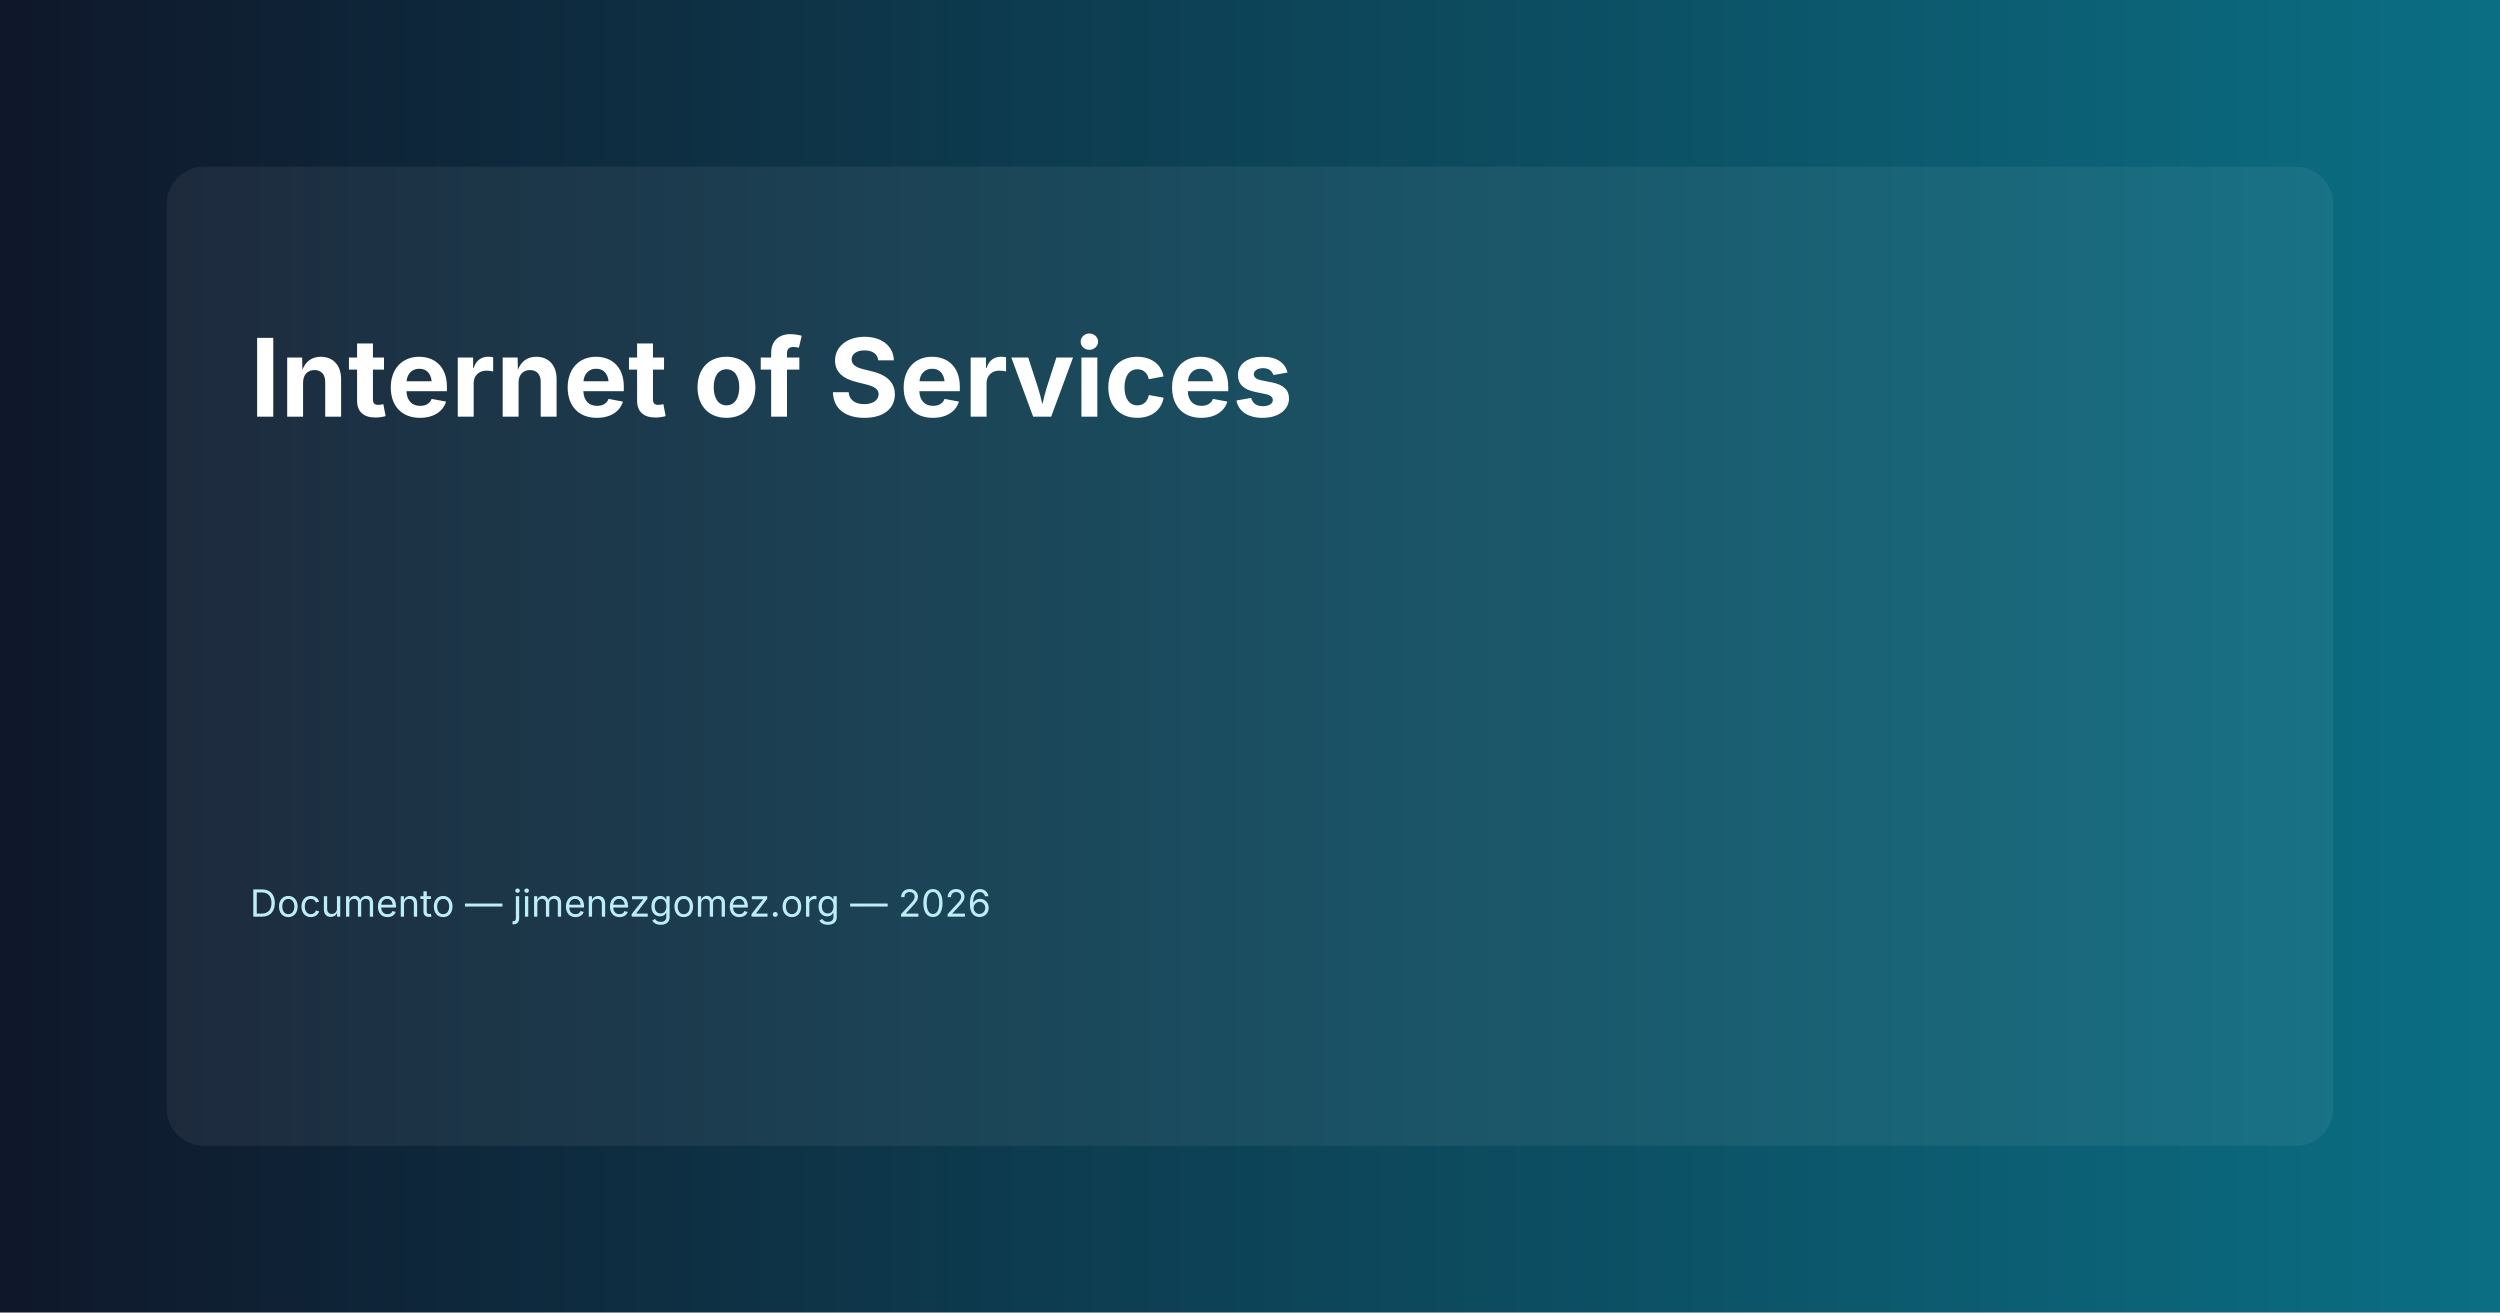
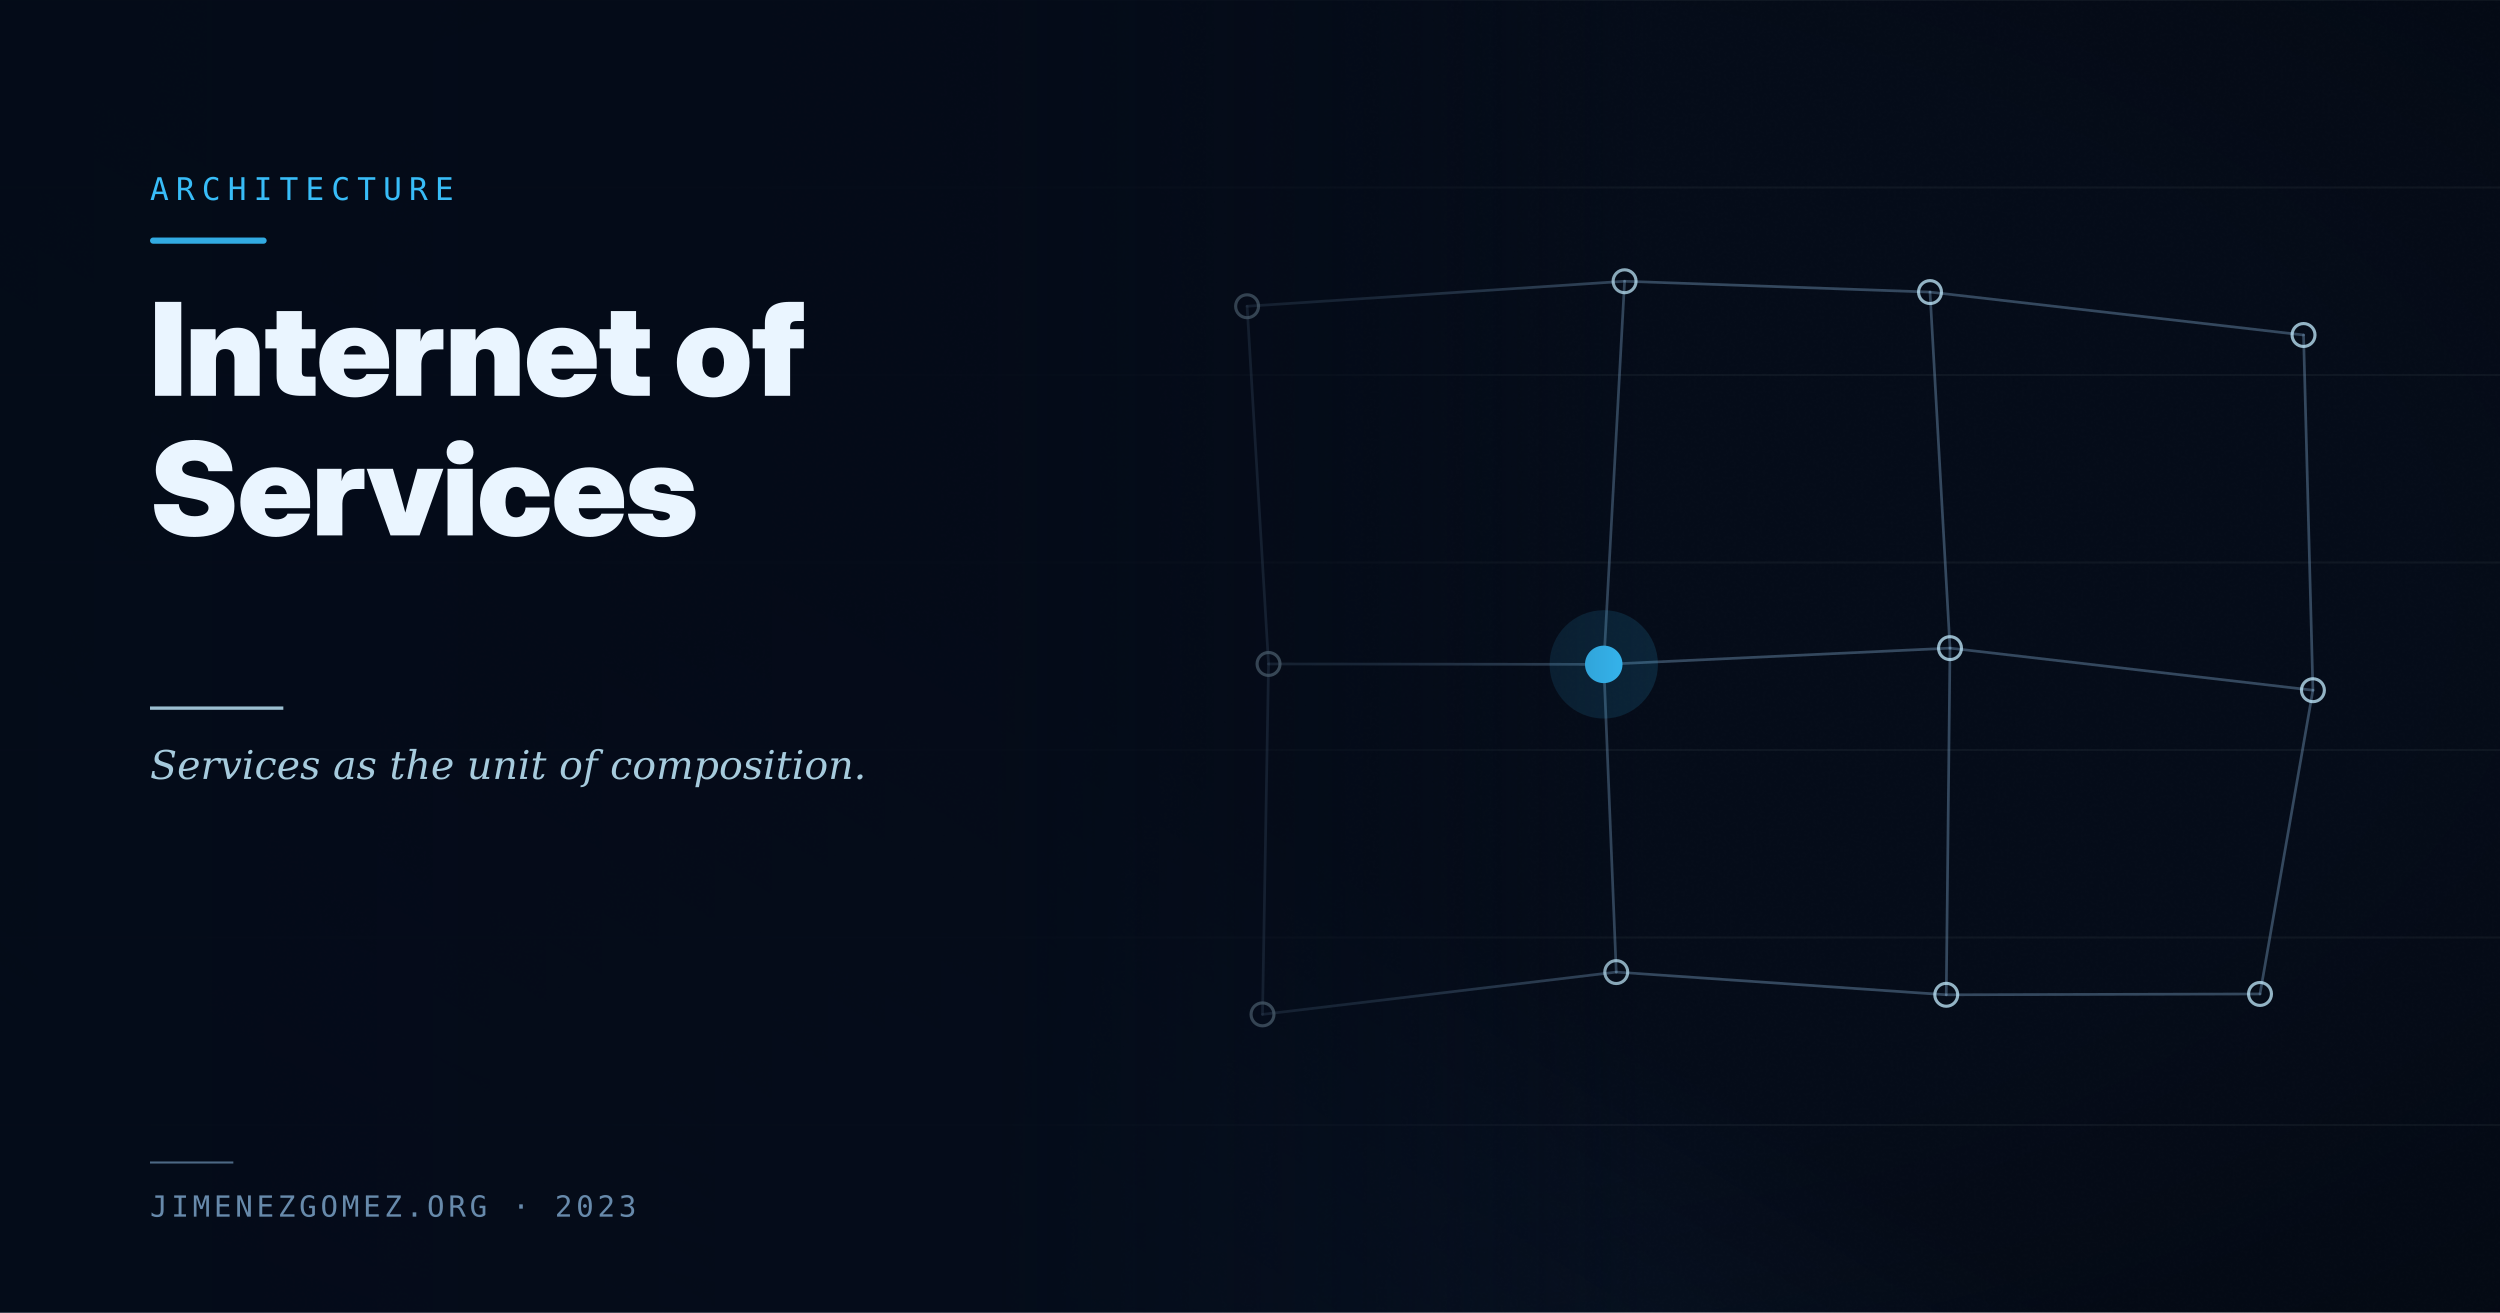
<svg xmlns="http://www.w3.org/2000/svg" width="1200" height="630" viewBox="0 0 1200 630">
  <defs>
-     <linearGradient id="g" x1="0" x2="1">
-       <stop offset="0" stop-color="#0f172a" />
-       <stop offset="1" stop-color="#0b6f84" />
+     <linearGradient id="bg" x1="0" y1="0" x2="-0.77" y2="0.64">
+       <stop offset="0%" stop-color="#040b18" />
+       <stop offset="100%" stop-color="#0f2c53" />
+     </linearGradient>
+     <radialGradient id="vig" cx="50%" cy="45%" r="78%">
+       <stop offset="58%" stop-color="#000000" stop-opacity="0" />
+       <stop offset="100%" stop-color="#000000" stop-opacity="0.26" />
+     </radialGradient>
+     <filter id="grain" x="0" y="0" width="100%" height="100%">
+       <feTurbulence type="fractalNoise" baseFrequency="0.7" numOctaves="3" seed="45" result="n" />
+       <feColorMatrix in="n" type="saturate" values="0" />
+       <feComponentTransfer>
+         <feFuncA type="linear" slope="0.5" />
+       </feComponentTransfer>
+     </filter>
+     <linearGradient id="scrim" x1="0" y1="0" x2="1" y2="0">
+       <stop offset="0%" stop-color="#040b18" stop-opacity="0.97" />
+       <stop offset="40%" stop-color="#040b18" stop-opacity="0.90" />
+       <stop offset="55%" stop-color="#040b18" stop-opacity="0.55" />
+       <stop offset="66%" stop-color="#040b18" stop-opacity="0" />
    </linearGradient>
  </defs>
-   <rect width="100%" height="100%" fill="url(#g)" />
-   <g transform="translate(80,80)">
-     <rect x="0" y="0" width="1040" height="470" rx="18" fill-opacity="0.06" fill="#ffffff" />
-     <text x="40" y="120" font-family="Inter, Arial, Helvetica, sans-serif" font-size="52" fill="#ffffff" font-weight="700">Internet of Services</text>
-     <text x="40" y="190" font-family="Inter, Arial, Helvetica, sans-serif" font-size="28" fill="#e6f7fb" />
-     <text x="40" y="360" font-family="Inter, Arial, Helvetica, sans-serif" font-size="18" fill="#bdeef7">Documento — jimenezgomez.org — 2026</text>
+   <rect width="1200" height="630" fill="url(#bg)" />
+   <rect width="1200" height="630" fill="url(#vig)" />
+   <g opacity="0.045" stroke="#eaf5ff" stroke-width="1">
+     <line x1="0" y1="0" x2="1200" y2="0" />
+     <line x1="0" y1="90" x2="1200" y2="90" />
+     <line x1="0" y1="180" x2="1200" y2="180" />
+     <line x1="0" y1="270" x2="1200" y2="270" />
+     <line x1="0" y1="360" x2="1200" y2="360" />
+     <line x1="0" y1="450" x2="1200" y2="450" />
+     <line x1="0" y1="540" x2="1200" y2="540" />
  </g>
+   <rect width="1200" height="630" filter="url(#grain)" opacity="0.028" />
+   <g opacity="1">
+     <line x1="598.6" y1="147.0" x2="779.8" y2="135.0" stroke="#6d90b3" stroke-width="1.3" stroke-opacity="0.45" fill="none" stroke-linecap="round" stroke-linejoin="round" />
+     <line x1="598.6" y1="147.0" x2="608.9" y2="318.7" stroke="#6d90b3" stroke-width="1.3" stroke-opacity="0.45" fill="none" stroke-linecap="round" stroke-linejoin="round" />
+     <line x1="779.8" y1="135.0" x2="926.4" y2="140.2" stroke="#6d90b3" stroke-width="1.3" stroke-opacity="0.45" fill="none" stroke-linecap="round" stroke-linejoin="round" />
+     <line x1="779.8" y1="135.0" x2="769.8" y2="318.9" stroke="#6d90b3" stroke-width="1.3" stroke-opacity="0.45" fill="none" stroke-linecap="round" stroke-linejoin="round" />
+     <line x1="926.4" y1="140.2" x2="1105.7" y2="160.8" stroke="#6d90b3" stroke-width="1.3" stroke-opacity="0.45" fill="none" stroke-linecap="round" stroke-linejoin="round" />
+     <line x1="926.4" y1="140.2" x2="936.0" y2="311.1" stroke="#6d90b3" stroke-width="1.3" stroke-opacity="0.45" fill="none" stroke-linecap="round" stroke-linejoin="round" />
+     <line x1="1105.7" y1="160.8" x2="1110.2" y2="331.3" stroke="#6d90b3" stroke-width="1.3" stroke-opacity="0.45" fill="none" stroke-linecap="round" stroke-linejoin="round" />
+     <line x1="608.9" y1="318.7" x2="769.8" y2="318.9" stroke="#6d90b3" stroke-width="1.3" stroke-opacity="0.45" fill="none" stroke-linecap="round" stroke-linejoin="round" />
+     <line x1="608.9" y1="318.7" x2="606.0" y2="486.9" stroke="#6d90b3" stroke-width="1.3" stroke-opacity="0.45" fill="none" stroke-linecap="round" stroke-linejoin="round" />
+     <line x1="769.8" y1="318.9" x2="936.0" y2="311.1" stroke="#6d90b3" stroke-width="1.3" stroke-opacity="0.45" fill="none" stroke-linecap="round" stroke-linejoin="round" />
+     <line x1="769.8" y1="318.9" x2="775.8" y2="466.6" stroke="#6d90b3" stroke-width="1.3" stroke-opacity="0.45" fill="none" stroke-linecap="round" stroke-linejoin="round" />
+     <line x1="936.0" y1="311.1" x2="1110.2" y2="331.3" stroke="#6d90b3" stroke-width="1.3" stroke-opacity="0.45" fill="none" stroke-linecap="round" stroke-linejoin="round" />
+     <line x1="936.0" y1="311.1" x2="934.2" y2="477.5" stroke="#6d90b3" stroke-width="1.3" stroke-opacity="0.45" fill="none" stroke-linecap="round" stroke-linejoin="round" />
+     <line x1="1110.2" y1="331.3" x2="1084.8" y2="477.1" stroke="#6d90b3" stroke-width="1.3" stroke-opacity="0.45" fill="none" stroke-linecap="round" stroke-linejoin="round" />
+     <line x1="606.0" y1="486.9" x2="775.8" y2="466.6" stroke="#6d90b3" stroke-width="1.3" stroke-opacity="0.45" fill="none" stroke-linecap="round" stroke-linejoin="round" />
+     <line x1="775.8" y1="466.6" x2="934.2" y2="477.5" stroke="#6d90b3" stroke-width="1.3" stroke-opacity="0.45" fill="none" stroke-linecap="round" stroke-linejoin="round" />
+     <line x1="934.2" y1="477.5" x2="1084.8" y2="477.1" stroke="#6d90b3" stroke-width="1.3" stroke-opacity="0.45" fill="none" stroke-linecap="round" stroke-linejoin="round" />
+     <circle cx="598.6" cy="147.0" r="5.5" stroke="#c2ecff" stroke-width="1.5" stroke-opacity="0.75" fill="none" stroke-linecap="round" stroke-linejoin="round" />
+     <circle cx="779.8" cy="135.0" r="5.5" stroke="#c2ecff" stroke-width="1.5" stroke-opacity="0.75" fill="none" stroke-linecap="round" stroke-linejoin="round" />
+     <circle cx="926.4" cy="140.2" r="5.5" stroke="#c2ecff" stroke-width="1.5" stroke-opacity="0.75" fill="none" stroke-linecap="round" stroke-linejoin="round" />
+     <circle cx="1105.7" cy="160.8" r="5.5" stroke="#c2ecff" stroke-width="1.5" stroke-opacity="0.75" fill="none" stroke-linecap="round" stroke-linejoin="round" />
+     <circle cx="608.9" cy="318.7" r="5.5" stroke="#c2ecff" stroke-width="1.5" stroke-opacity="0.75" fill="none" stroke-linecap="round" stroke-linejoin="round" />
+     <circle cx="769.8" cy="318.9" r="26" fill="#38bdf8" fill-opacity="0.14" />
+     <circle cx="769.8" cy="318.9" r="9" fill="#38bdf8" />
+     <circle cx="936.0" cy="311.1" r="5.5" stroke="#c2ecff" stroke-width="1.5" stroke-opacity="0.75" fill="none" stroke-linecap="round" stroke-linejoin="round" />
+     <circle cx="1110.2" cy="331.3" r="5.5" stroke="#c2ecff" stroke-width="1.5" stroke-opacity="0.75" fill="none" stroke-linecap="round" stroke-linejoin="round" />
+     <circle cx="606.0" cy="486.9" r="5.5" stroke="#c2ecff" stroke-width="1.5" stroke-opacity="0.75" fill="none" stroke-linecap="round" stroke-linejoin="round" />
+     <circle cx="775.8" cy="466.6" r="5.5" stroke="#c2ecff" stroke-width="1.5" stroke-opacity="0.75" fill="none" stroke-linecap="round" stroke-linejoin="round" />
+     <circle cx="934.2" cy="477.5" r="5.5" stroke="#c2ecff" stroke-width="1.5" stroke-opacity="0.75" fill="none" stroke-linecap="round" stroke-linejoin="round" />
+     <circle cx="1084.8" cy="477.1" r="5.5" stroke="#c2ecff" stroke-width="1.5" stroke-opacity="0.75" fill="none" stroke-linecap="round" stroke-linejoin="round" />
+   </g>
+   <rect width="1200" height="630" fill="url(#scrim)" />
+   <text x="72" y="96" font-family="IBM Plex Mono, DejaVu Sans Mono, monospace" font-size="15" letter-spacing="3.4" fill="#38bdf8" font-weight="500">ARCHITECTURE</text>
+   <rect x="72" y="114" width="56" height="3" rx="1.5" fill="#38bdf8" fill-opacity="0.9" />
+   <text x="72" y="190.0" font-family="Inter Display, Inter, DejaVu Sans, sans-serif" font-size="62" font-weight="900" letter-spacing="-0.5" fill="#eaf5ff">Internet of</text>
+   <text x="72" y="257.0" font-family="Inter Display, Inter, DejaVu Sans, sans-serif" font-size="62" font-weight="900" letter-spacing="-0.5" fill="#eaf5ff">Services</text>
+   <line x1="72" y1="339.9" x2="136" y2="339.9" stroke="#c2ecff" stroke-width="1.6" stroke-opacity="0.8" />
+   <text x="72" y="373.9" font-family="EB Garamond, DejaVu Serif, serif" font-size="19" font-style="italic" fill="#c2ecff" fill-opacity="0.85">Services as the unit of composition.</text>
+   <line x1="72" y1="558" x2="112" y2="558" stroke="#6d90b3" stroke-width="1" stroke-opacity="0.7" />
+   <text x="72" y="584" font-family="IBM Plex Mono, DejaVu Sans Mono, monospace" font-size="14" letter-spacing="1.8" fill="#6d90b3" fill-opacity="0.95">JIMENEZGOMEZ.ORG · 2023</text>
</svg>
